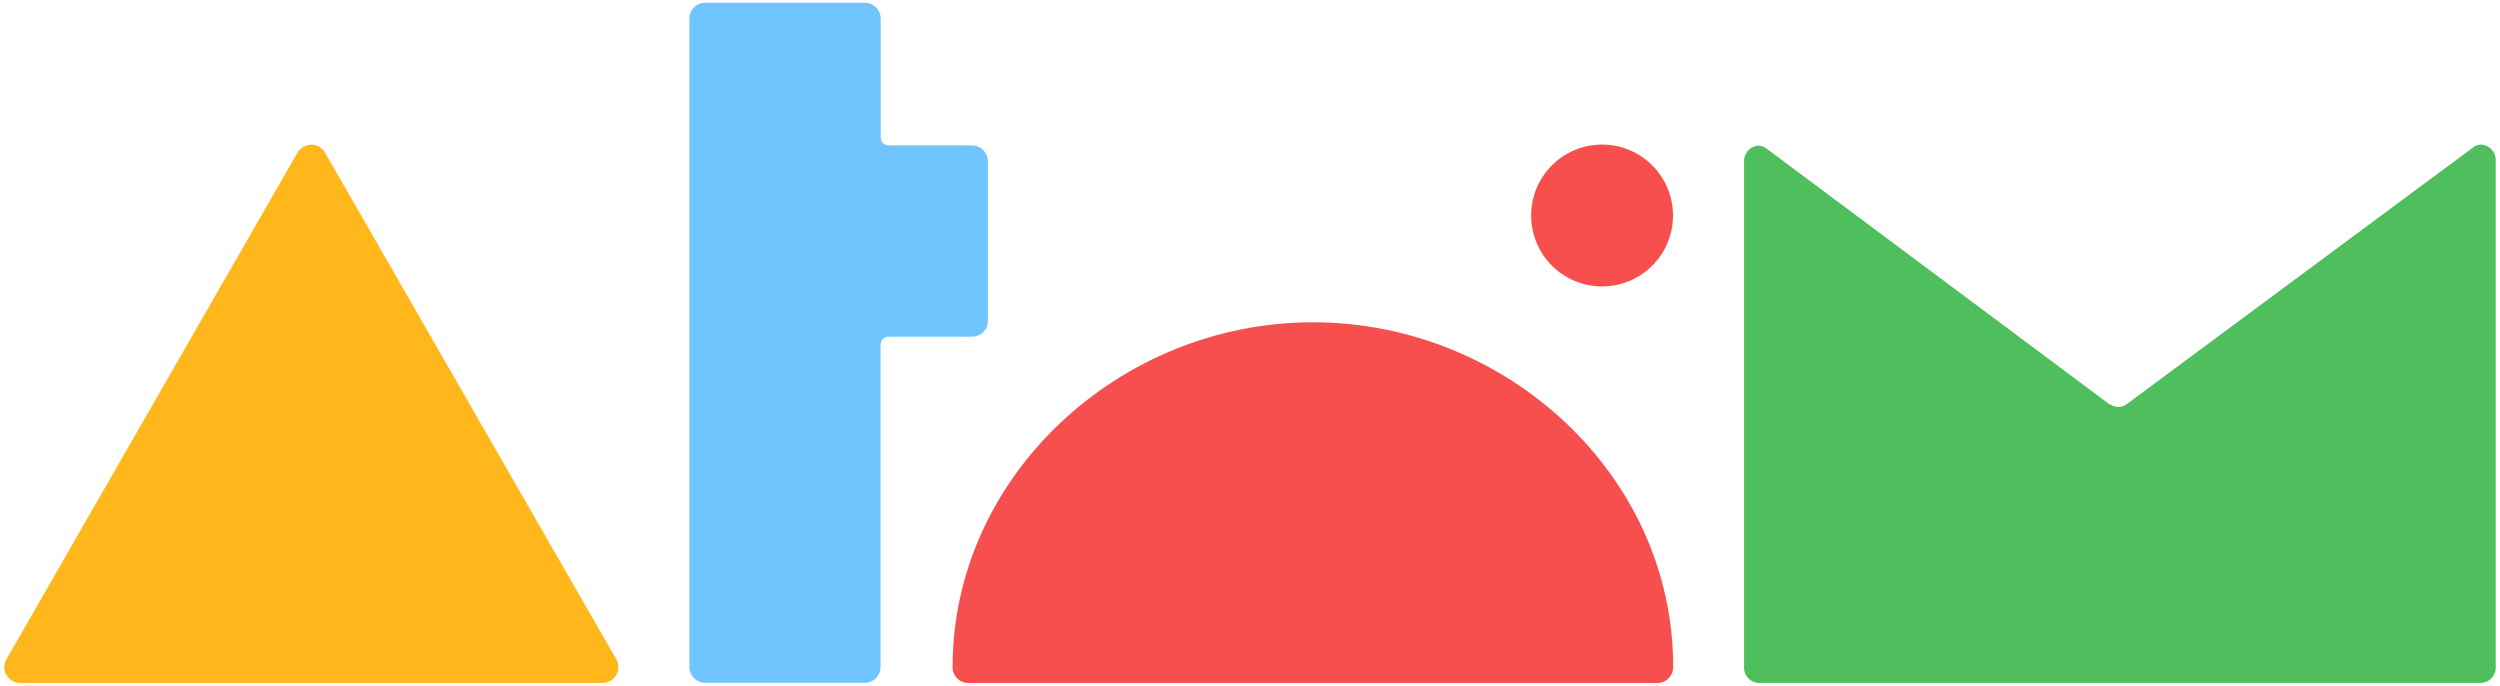
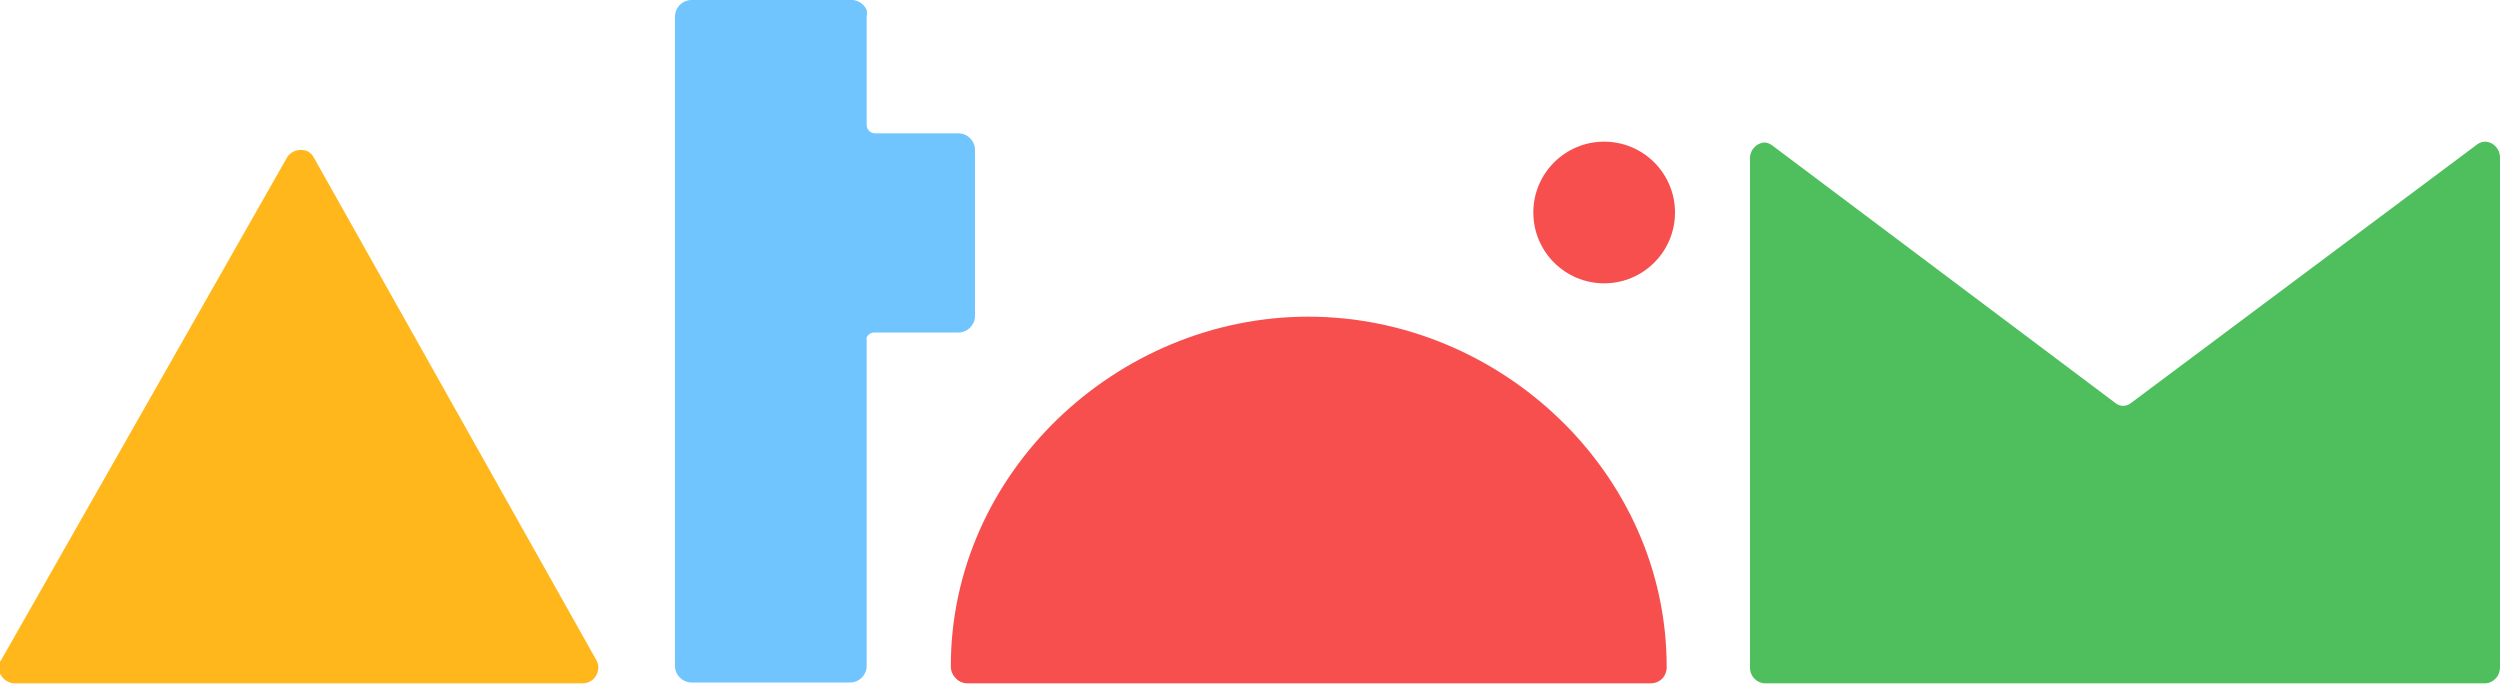
- <svg xmlns="http://www.w3.org/2000/svg" width="350" height="96" fill="none" viewBox="0 0 350 96">
-   <path fill="#F74E4E" d="M234.24 93.45a2.2 2.2 0 01-2.23 2.17h-96.44a2.21 2.21 0 01-2.21-2.21c0-26.7 23.3-48.29 50.44-48.29 27.14 0 50.44 21.46 50.44 48.16v.17zm-9.95-53.35a9.93 9.93 0 100-19.86 9.93 9.93 0 000 19.86z" />
-   <path fill="#FFB71B" d="M86.58 93.38a2.23 2.23 0 01-2.23 2.23H2.83A2.23 2.23 0 01.6 93.38c.01-.44.15-.87.39-1.24l40.73-70.9a2.43 2.43 0 011.87-1 2.23 2.23 0 011.84 1l40.76 70.9c.25.37.39.8.39 1.24z" />
-   <path fill="#4FBF5E" d="M347.36 20.24c-.4 0-.8.14-1.11.39L297.7 56.61c-.33.24-.73.37-1.14.36-.37 0-.73-.1-1.02-.32h-.15l-48.14-35.9a1.9 1.9 0 00-1.06-.36 2.14 2.14 0 00-2.02 2.23v70.79a2.12 2.12 0 002.02 2.2h101.17a2.13 2.13 0 002.04-2.2V22.47a2.16 2.16 0 00-2.04-2.23z" />
-   <path fill="#71C5FF" d="M136.07 20.36H124.4a1.12 1.12 0 01-1.1-1.11V2.62a2.23 2.23 0 00-2.25-2.24H98.74a2.23 2.23 0 00-2.23 2.24V93.4a2.23 2.23 0 002.23 2.2h22.3a2.23 2.23 0 002.24-2.2V48.25a1.1 1.1 0 01.31-.78 1.09 1.09 0 01.78-.33h11.7a2.23 2.23 0 002.24-2.24V22.6a2.23 2.23 0 00-2.24-2.24z" />
+ <svg xmlns="http://www.w3.org/2000/svg" width="300" height="82" fill="none" viewBox="0 0 300 82">
+   <path fill="#f74e4e" d="M200 80.1a2 2 0 01-.6 1.4 1.9 1.9 0 01-1.3.5H116a1.9 1.9 0 01-1.3-.6 2 2 0 01-.6-1.3C114 56.8 134 38 157 38s43 18.7 43 42zM192.5 34a8.5 8.5 0 10-8.5-8.5 8.5 8.5 0 008.5 8.5z" />
+   <path fill="#ffb71b" d="M71.8 80.1a2 2 0 01-.5 1.3 1.9 1.9 0 01-1.3.6H1.7a1.9 1.9 0 01-1.3-.6 2 2 0 01-.6-1.3 2 2 0 01.4-1l34.3-60.3a2 2 0 01.7-.6 2 2 0 01.8-.2 1.9 1.9 0 011 .2 1.9 1.9 0 01.6.6l33.9 60.3a1.9 1.9 0 01.3 1z" />
+   <path fill="#4fbf5e" d="M298.3 17a1.6 1.6 0 00-1 .3l-41.5 31a1.5 1.5 0 01-1 .4 1.4 1.4 0 01-.9-.3l-41.3-31a1.6 1.6 0 00-.9-.3 1.8 1.8 0 00-1.2.6 1.9 1.9 0 00-.5 1.4v61a1.8 1.8 0 00.5 1.3 1.8 1.8 0 001.2.6h86.6a1.8 1.8 0 001.2-.6 1.9 1.9 0 00.5-1.3V18.9a1.9 1.9 0 00-.5-1.3 1.8 1.8 0 00-1.2-.6z" />
+   <path fill="#71c5ff" d="M115 16H105a1 1 0 01-1-1V2a2 2 0 000-.8A2 2 0 00102 0H83a2 2 0 00-2 2V80a2 2 0 002 1.9h19a2 2 0 002-1.9V40.9a1 1 0 010-.4 1 1 0 01.9-.6H115a2 2 0 002-1.9V18a2 2 0 00-2-2z" />
</svg>
